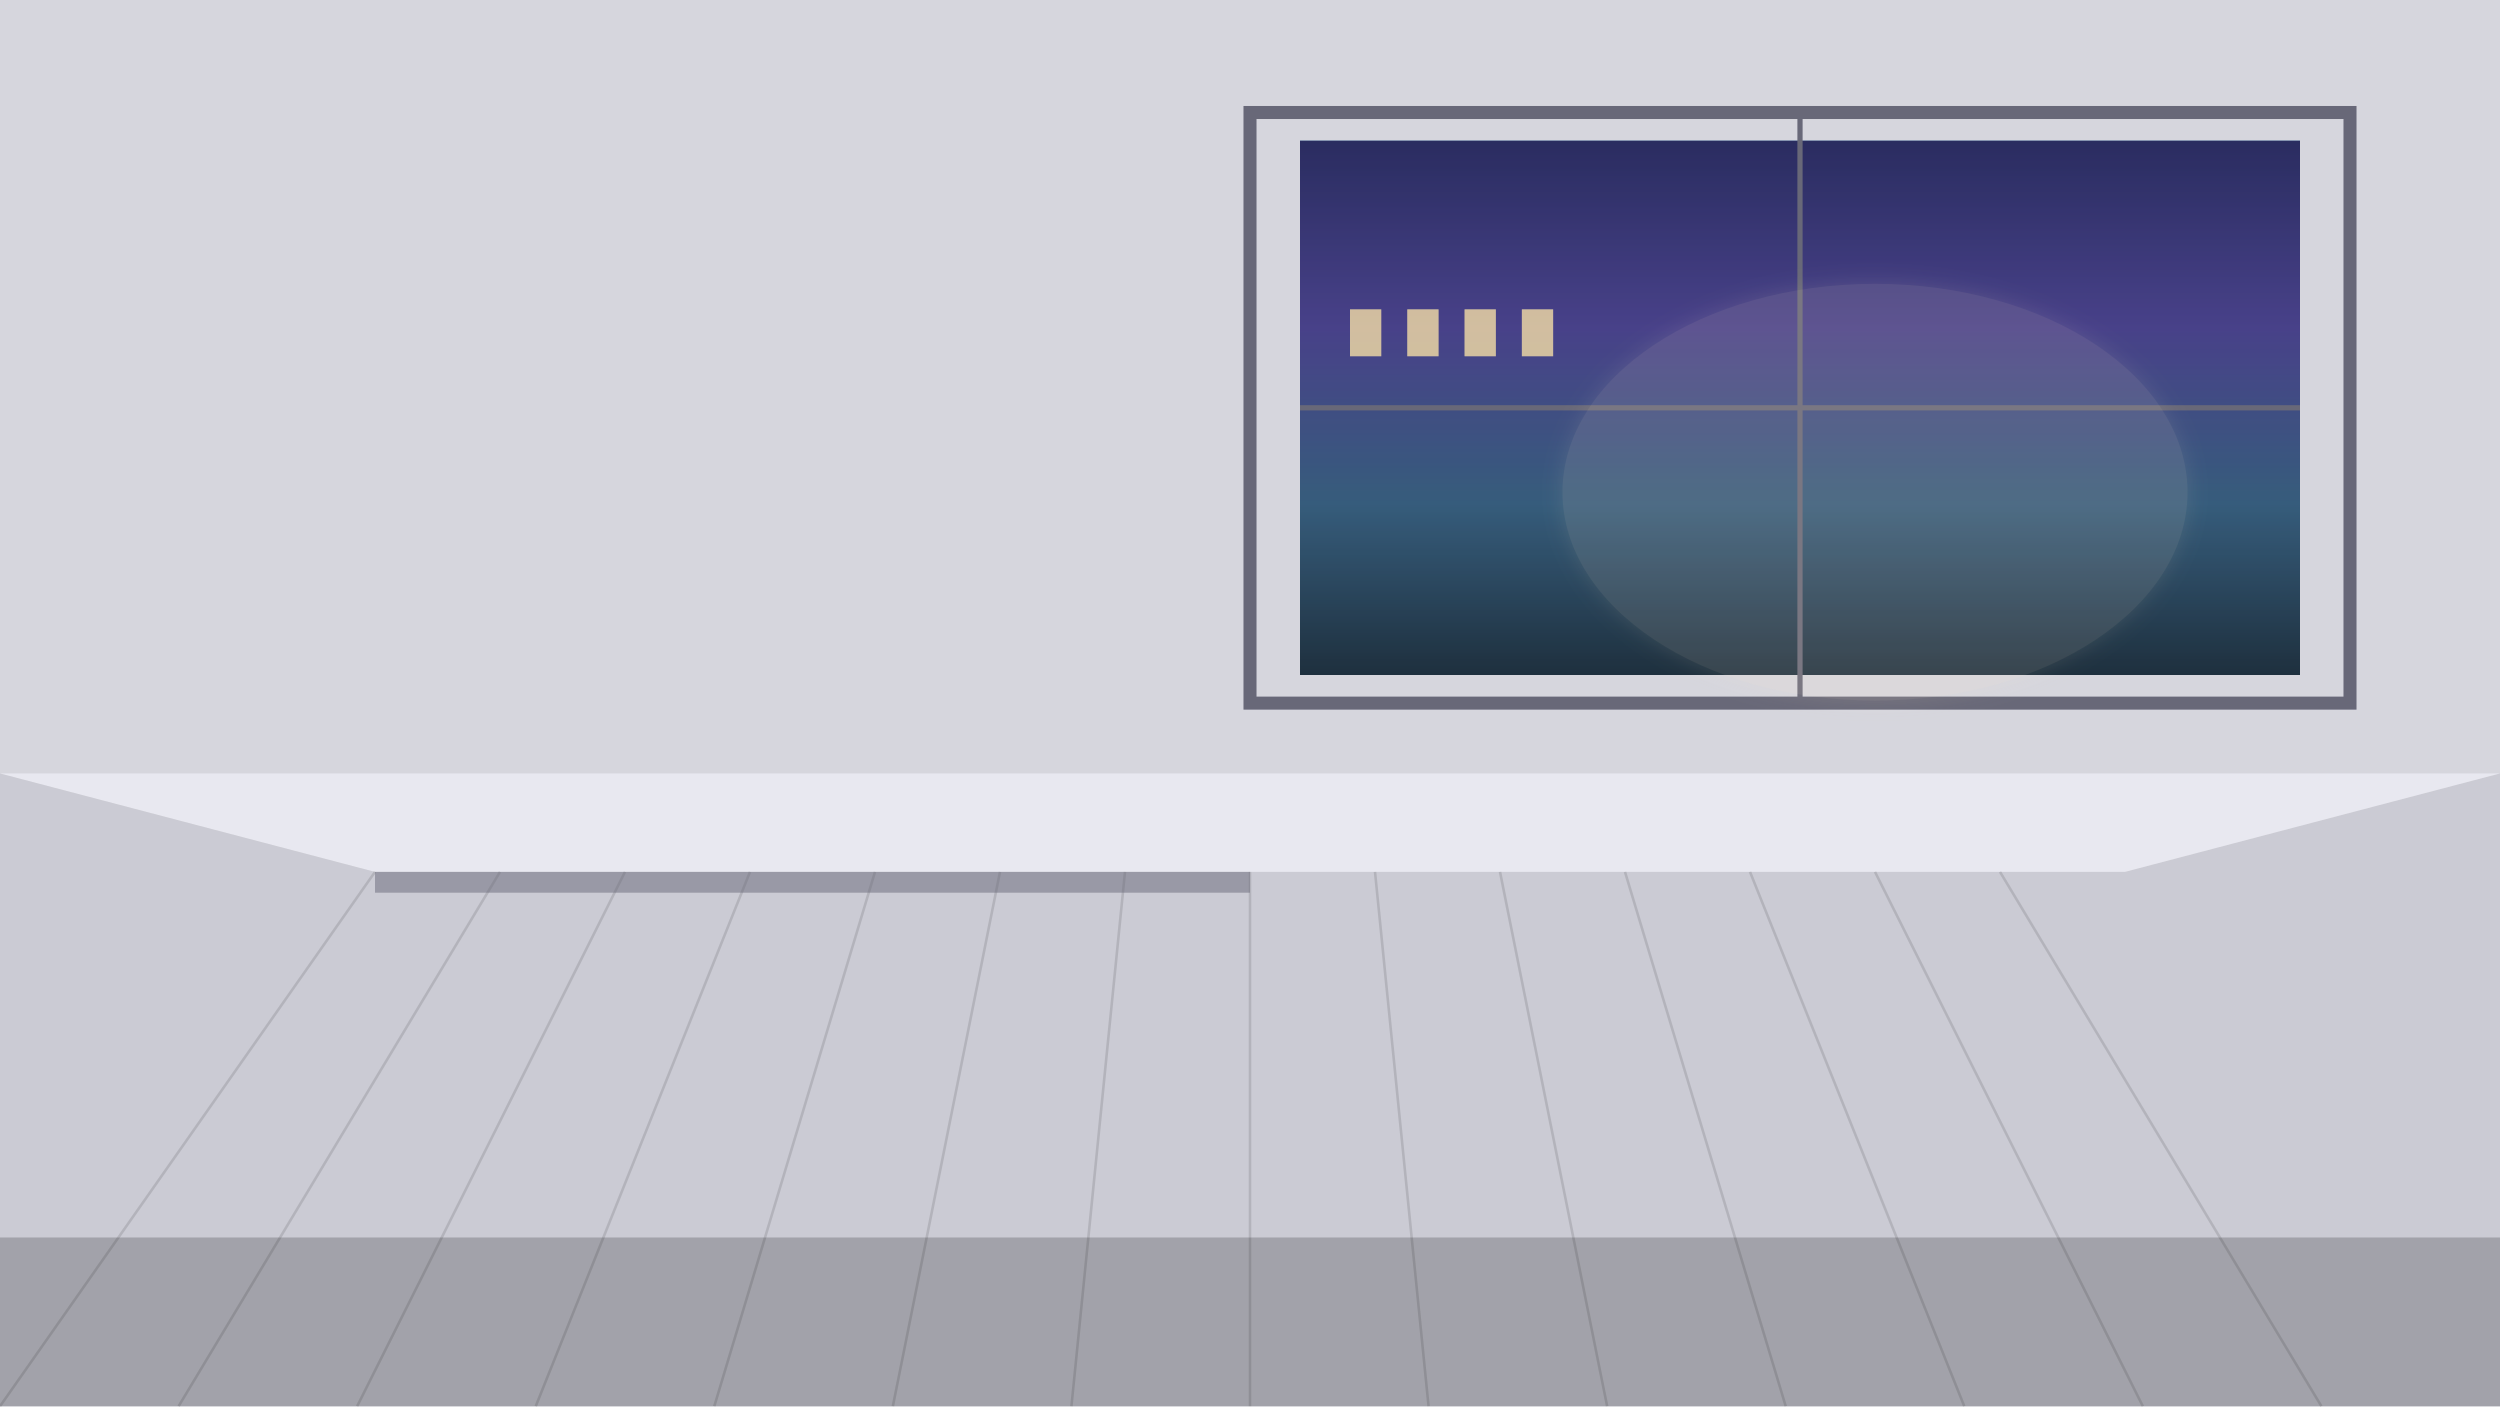
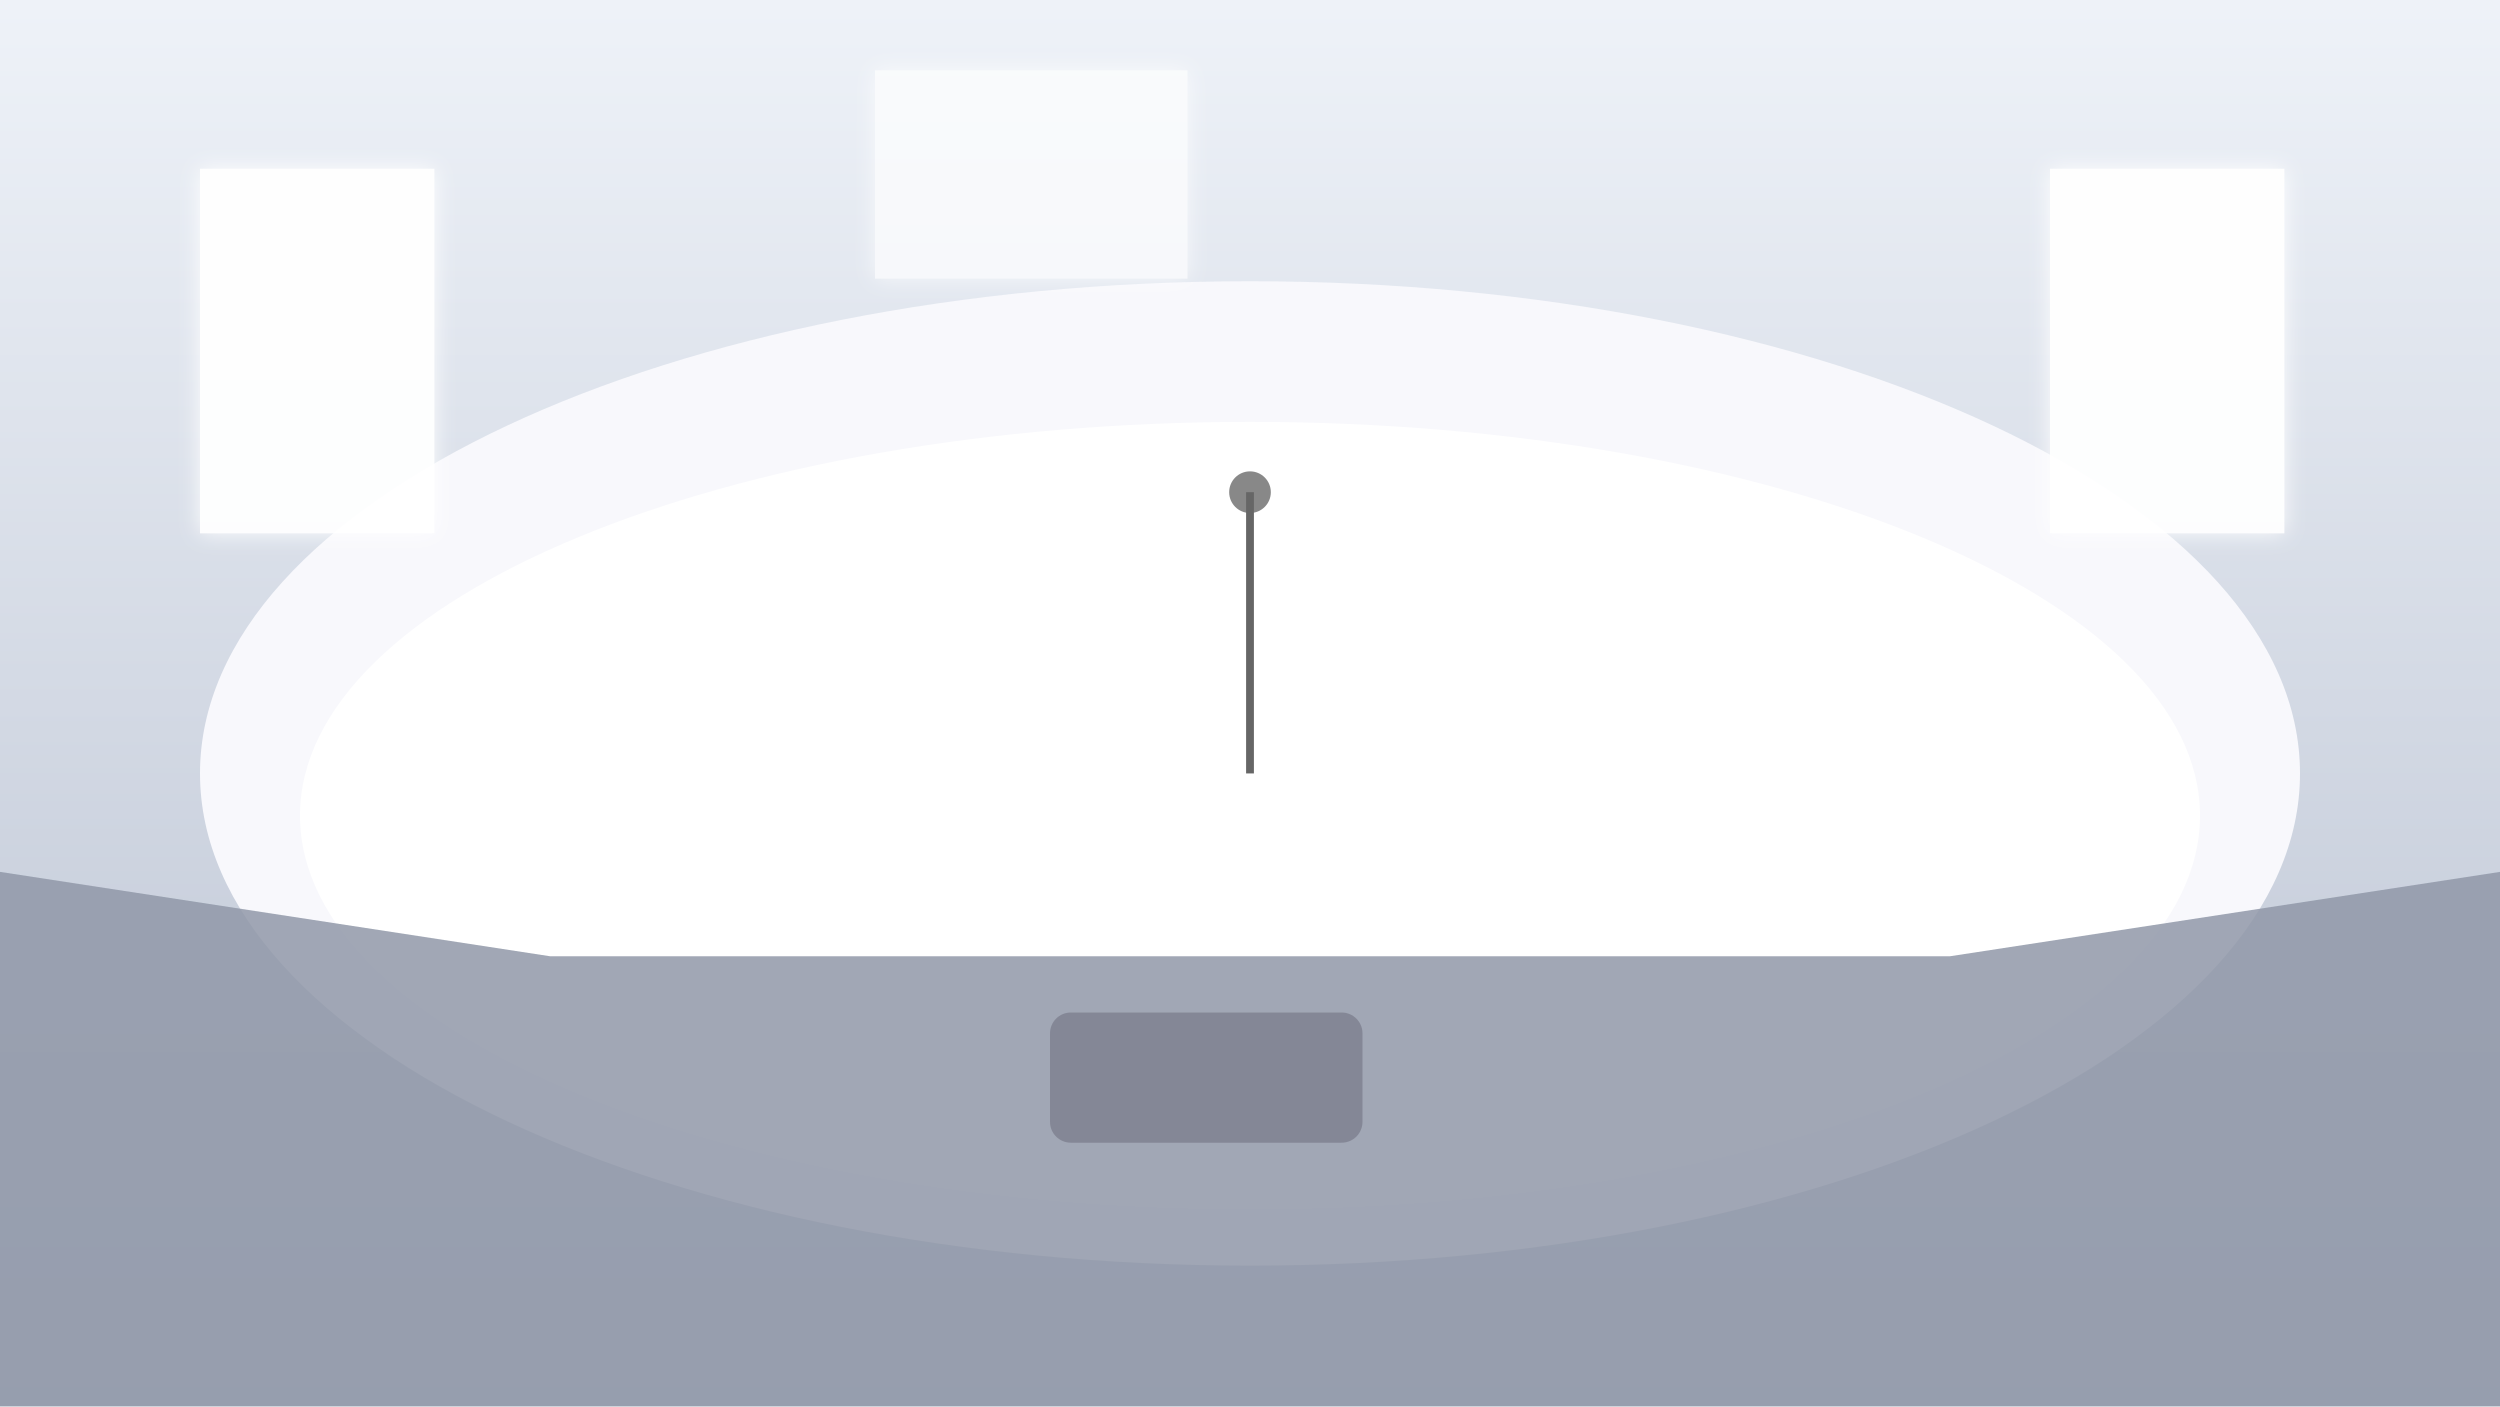
<svg xmlns="http://www.w3.org/2000/svg" viewBox="0 0 960 540" width="960" height="540">
  <defs>
    <linearGradient id="skyTop" x1="0" y1="0" x2="0" y2="1">
      <stop offset="0%" stop-color="#1a1048" />
      <stop offset="35%" stop-color="#3d2878" />
      <stop offset="68%" stop-color="#284868" />
      <stop offset="100%" stop-color="#0c1420" />
    </linearGradient>
    <linearGradient id="skyDay" x1="0" y1="0" x2="0" y2="1">
      <stop offset="0%" stop-color="#7ec8ff" />
      <stop offset="45%" stop-color="#a8d8f8" />
      <stop offset="78%" stop-color="#e8c878" />
      <stop offset="100%" stop-color="#88b868" />
    </linearGradient>
    <linearGradient id="skySunset" x1="0" y1="0" x2="0" y2="1">
      <stop offset="0%" stop-color="#ff6b4a" />
      <stop offset="28%" stop-color="#d84888" />
      <stop offset="55%" stop-color="#683878" />
      <stop offset="100%" stop-color="#120818" />
    </linearGradient>
    <linearGradient id="haze" x1="0" y1="0.4" x2="0" y2="1">
      <stop offset="0%" stop-color="#fff" stop-opacity="0" />
      <stop offset="100%" stop-color="#c8d8f0" stop-opacity="0.22" />
    </linearGradient>
    <filter id="softGlow" x="-40%" y="-40%" width="180%" height="180%">
      <feGaussianBlur stdDeviation="4" result="b" />
      <feMerge>
        <feMergeNode in="b" />
        <feMergeNode in="SourceGraphic" />
      </feMerge>
    </filter>
    <filter id="neonGlow" x="-60%" y="-60%" width="220%" height="220%">
      <feGaussianBlur stdDeviation="6" result="b" />
      <feMerge>
        <feMergeNode in="b" />
        <feMergeNode in="b" />
        <feMergeNode in="SourceGraphic" />
      </feMerge>
    </filter>
    <filter id="paintSoft" x="-2%" y="-2%" width="104%" height="104%">
      <feGaussianBlur stdDeviation="0.6" />
    </filter>
    <radialGradient id="sunDisc" cx="0.5" cy="0.5" r="0.5">
      <stop offset="0%" stop-color="#fff8e8" />
      <stop offset="55%" stop-color="#ffd080" />
      <stop offset="100%" stop-color="#ff904000" />
    </radialGradient>
    <radialGradient id="moonGlow" cx="0.5" cy="0.5" r="0.5">
      <stop offset="0%" stop-color="#fffef8" />
      <stop offset="40%" stop-color="#e8e0f0" />
      <stop offset="100%" stop-color="#e8e0f000" />
    </radialGradient>
+     <linearGradient id="wallWarm" x1="0" y1="0" x2="1" y2="1">
+       <stop offset="0%" stop-color="#fff0e4" />
+       <stop offset="45%" stop-color="#e8c8b0" />
+       <stop offset="100%" stop-color="#c8a088" />
+     </linearGradient>
+     <linearGradient id="wallCool" x1="0" y1="0" x2="0" y2="1">
+       <stop offset="0%" stop-color="#eef2f8" />
+       <stop offset="100%" stop-color="#b8c0d0" />
+     </linearGradient>
+     <linearGradient id="floorWood" x1="0" y1="0.6" x2="0" y2="1">
+       <stop offset="0%" stop-color="#a88870" />
+       <stop offset="100%" stop-color="#685040" />
+     </linearGradient>
+     <radialGradient id="lampGlow" cx="0.5" cy="0.5" r="0.5">
+       <stop offset="0%" stop-color="#fff8e0" />
+       <stop offset="70%" stop-color="#ffd898" stop-opacity="0.35" />
+       <stop offset="100%" stop-color="#ffd898" stop-opacity="0" />
+     </radialGradient>
  </defs>
-   <rect width="960" height="540" fill="#e8e8f0" />
-   <polygon points="0,297 0,540 960,540 960,297 816,334.8 144,334.8" fill="#c8c8d0" opacity="0.9" />
-   <line x1="0" y1="540" x2="144" y2="334.8" stroke="#000" stroke-opacity="0.12" stroke-width="1" />
-   <line x1="68.571" y1="540" x2="192" y2="334.8" stroke="#000" stroke-opacity="0.12" stroke-width="1" />
-   <line x1="137.143" y1="540" x2="240" y2="334.8" stroke="#000" stroke-opacity="0.12" stroke-width="1" />
-   <line x1="205.714" y1="540" x2="288" y2="334.8" stroke="#000" stroke-opacity="0.12" stroke-width="1" />
-   <line x1="274.286" y1="540" x2="336" y2="334.8" stroke="#000" stroke-opacity="0.12" stroke-width="1" />
-   <line x1="342.857" y1="540" x2="384" y2="334.8" stroke="#000" stroke-opacity="0.12" stroke-width="1" />
-   <line x1="411.429" y1="540" x2="432" y2="334.8" stroke="#000" stroke-opacity="0.12" stroke-width="1" />
-   <line x1="480" y1="540" x2="480" y2="334.8" stroke="#000" stroke-opacity="0.12" stroke-width="1" />
-   <line x1="548.571" y1="540" x2="528" y2="334.8" stroke="#000" stroke-opacity="0.12" stroke-width="1" />
-   <line x1="617.143" y1="540" x2="576" y2="334.8" stroke="#000" stroke-opacity="0.12" stroke-width="1" />
-   <line x1="685.714" y1="540" x2="624" y2="334.8" stroke="#000" stroke-opacity="0.12" stroke-width="1" />
-   <line x1="754.286" y1="540" x2="672" y2="334.8" stroke="#000" stroke-opacity="0.12" stroke-width="1" />
-   <line x1="822.857" y1="540" x2="720" y2="334.8" stroke="#000" stroke-opacity="0.12" stroke-width="1" />
-   <line x1="891.429" y1="540" x2="768" y2="334.8" stroke="#000" stroke-opacity="0.12" stroke-width="1" />
-   <rect x="0" y="0" width="960" height="297" fill="#000" opacity="0.08" />
-   <rect x="499.2" y="54" width="384" height="205.2" fill="#87ceeb" />
-   <rect x="499.2" y="54" width="384" height="205.2" fill="url(#skyTop)" opacity="0.85" />
-   <rect x="518.4" y="118.8" width="12" height="18" fill="#ffe8a8" opacity="0.5" />
-   <rect x="540.4" y="118.8" width="12" height="18" fill="#ffe8a8" opacity="0.5" />
-   <rect x="562.4" y="118.8" width="12" height="18" fill="#ffe8a8" opacity="0.5" />
-   <rect x="584.4" y="118.8" width="12" height="18" fill="#ffe8a8" opacity="0.5" />
-   <rect x="518.4" y="118.8" width="12" height="18" fill="#ffe8a8" opacity="0.5" />
-   <rect x="540.4" y="118.8" width="12" height="18" fill="#ffe8a8" opacity="0.5" />
-   <rect x="562.4" y="118.8" width="12" height="18" fill="#ffe8a8" opacity="0.5" />
-   <rect x="584.4" y="118.8" width="12" height="18" fill="#ffe8a8" opacity="0.5" />
-   <rect x="480" y="43.2" width="422.4" height="226.8" fill="none" stroke="#686878" stroke-width="5" />
-   <path d="M691.2 43.2 L691.2 270 M499.2 156.6 L883.2 156.6" stroke="#686878" stroke-width="2" />
-   <ellipse cx="720" cy="189" rx="120" ry="80" fill="#ffe8c8" opacity="0.12" filter="url(#softGlow)" />
-   <rect x="144" y="334.8" width="336" height="8" fill="#686878" opacity="0.5" />
-   <rect x="0" y="475.2" width="960" height="64.8" fill="#000" opacity="0.2" />
+   <rect width="960" height="540" fill="url(#wallCool)" />
+   <ellipse cx="480" cy="297" rx="403.2" ry="189" fill="#f8f8fc" />
+   <ellipse cx="480" cy="313.2" rx="364.8" ry="151.2" fill="#ffffff" />
+   <polygon points="0,334.8 0,540 960,540 960,334.8 748.8,367.2 211.2,367.2" fill="#9098a8" opacity="0.85" />
+   <rect x="76.8" y="64.8" width="90" height="140" fill="#fff" opacity="0.95" filter="url(#softGlow)" />
+   <rect x="787.2" y="64.8" width="90" height="140" fill="#fff" opacity="0.95" filter="url(#softGlow)" />
+   <rect x="336" y="27" width="120" height="80" fill="#fff" opacity="0.7" filter="url(#softGlow)" />
+   <circle cx="480" cy="189" r="8" fill="#888" />
+   <line x1="480" y1="189" x2="480" y2="297" stroke="#666" stroke-width="3" />
+   <rect x="403.2" y="388.8" width="120" height="50" rx="8" fill="#686878" opacity="0.5" />
</svg>
